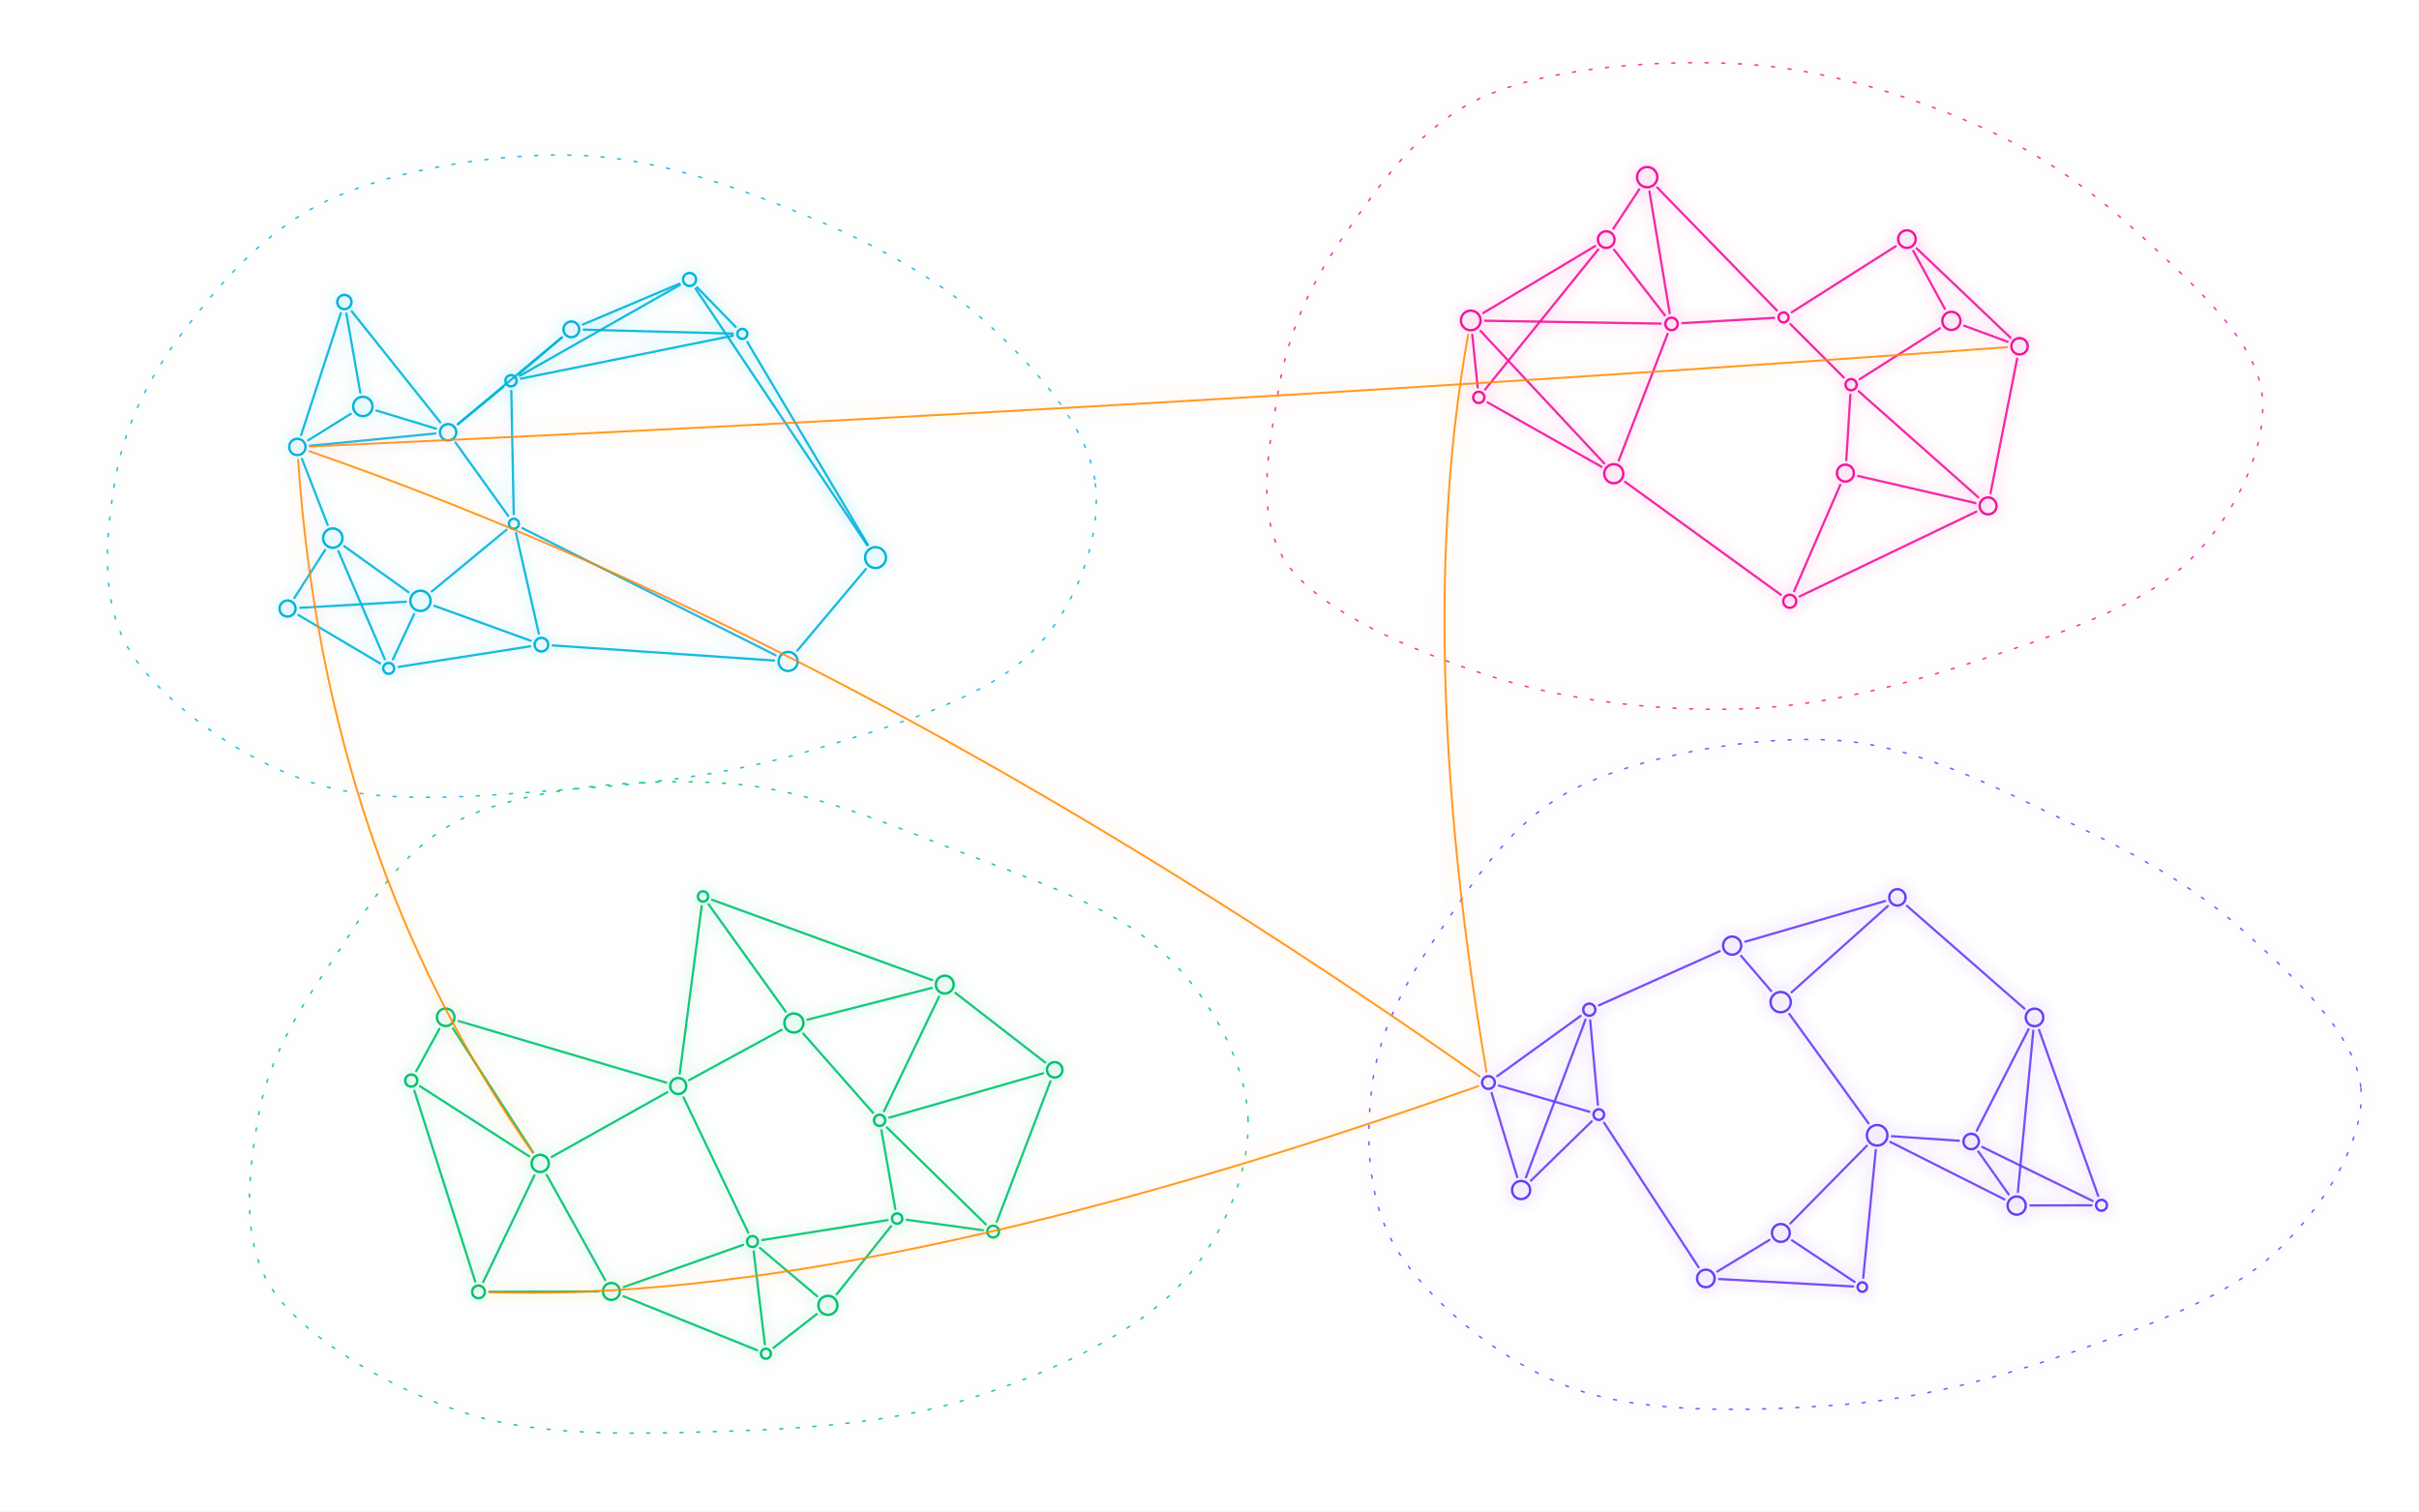
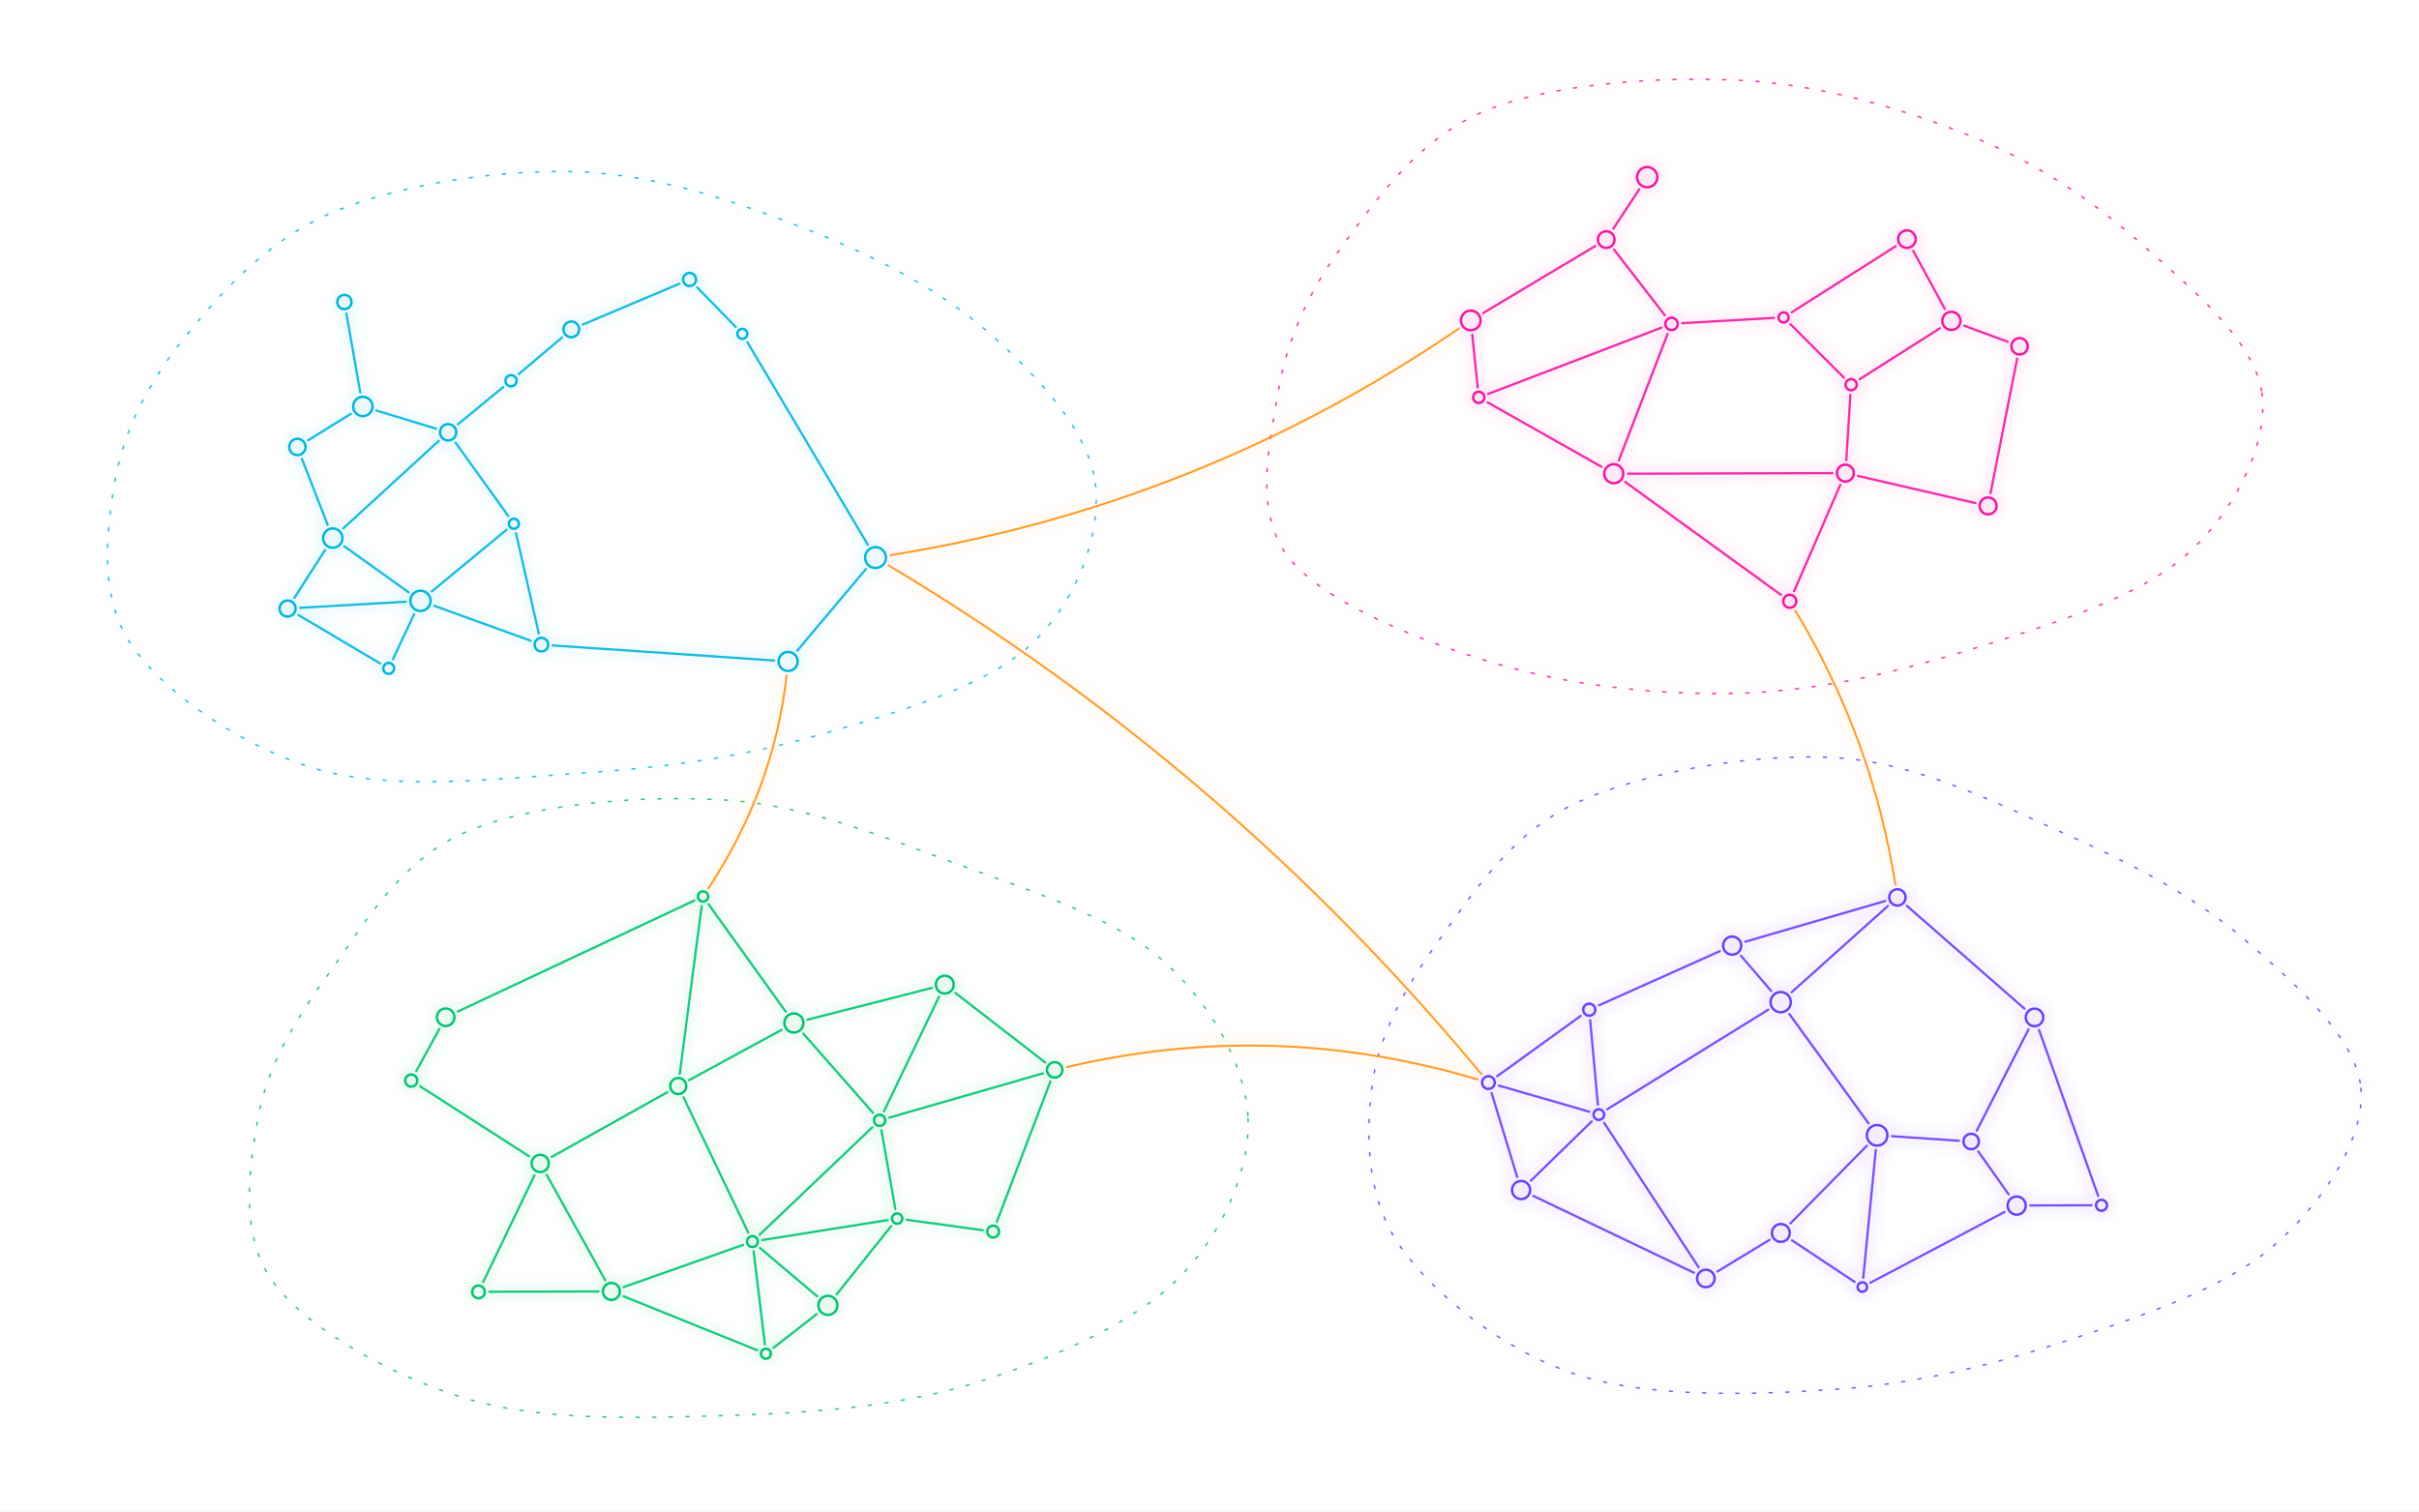
<svg xmlns="http://www.w3.org/2000/svg" viewBox="0 0 1600 1000" width="1600" height="1000" preserveAspectRatio="xMidYMid slice">
  <defs>
    <filter id="glow" x="-20%" y="-20%" width="140%" height="140%">
      <feGaussianBlur stdDeviation="5" result="b1" />
      <feComponentTransfer in="b1" result="b2">
        <feFuncA type="linear" slope="0.45" />
      </feComponentTransfer>
      <feMerge>
        <feMergeNode in="b2" />
        <feMergeNode in="SourceGraphic" />
      </feMerge>
    </filter>
  </defs>
  <rect width="1600" height="1000" fill="#ffffff" />
  <g filter="url(#glow)" fill="none" stroke-linecap="round" stroke-linejoin="round">
+     <line x1="199.7" y1="303.5" x2="216.7" y2="347.2" stroke="#00b4d8" stroke-width="1.5" opacity="0.9" />
    <line x1="203.8" y1="291.3" x2="232" y2="273.8" stroke="#00b4d8" stroke-width="1.5" opacity="0.9" />
-     <line x1="199.7" y1="303.5" x2="216.7" y2="347.2" stroke="#00b4d8" stroke-width="1.5" opacity="0.9" />
-     <line x1="205" y1="294.9" x2="288" y2="286.8" stroke="#00b4d8" stroke-width="1.5" opacity="0.9" />
    <line x1="486.6" y1="216.3" x2="461.1" y2="190.1" stroke="#00b4d8" stroke-width="1.5" opacity="0.9" />
-     <line x1="484.7" y1="220.7" x2="386.1" y2="218.1" stroke="#00b4d8" stroke-width="1.5" opacity="0.9" />
-     <line x1="484.8" y1="222.1" x2="344.6" y2="250.5" stroke="#00b4d8" stroke-width="1.5" opacity="0.9" />
+     <line x1="494.3" y1="226.3" x2="574" y2="360.4" stroke="#00b4d8" stroke-width="1.5" opacity="0.9" />
+     <line x1="227" y1="349.6" x2="290.2" y2="291.7" stroke="#00b4d8" stroke-width="1.5" opacity="0.9" />
+     <line x1="227.7" y1="361.4" x2="270.2" y2="391.8" stroke="#00b4d8" stroke-width="1.5" opacity="0.9" />
    <line x1="215" y1="363.9" x2="194.7" y2="395.6" stroke="#00b4d8" stroke-width="1.5" opacity="0.9" />
-     <line x1="227.7" y1="361.4" x2="270.2" y2="391.8" stroke="#00b4d8" stroke-width="1.5" opacity="0.9" />
+     <line x1="332.8" y1="256.1" x2="302.9" y2="280.7" stroke="#00b4d8" stroke-width="1.5" opacity="0.9" />
    <line x1="343.1" y1="247.5" x2="371.7" y2="223.3" stroke="#00b4d8" stroke-width="1.5" opacity="0.9" />
-     <line x1="332.8" y1="256.1" x2="302.9" y2="280.7" stroke="#00b4d8" stroke-width="1.5" opacity="0.9" />
-     <line x1="338.2" y1="258.6" x2="339.8" y2="340.2" stroke="#00b4d8" stroke-width="1.5" opacity="0.9" />
+     <line x1="365.6" y1="427" x2="512.1" y2="437" stroke="#00b4d8" stroke-width="1.5" opacity="0.9" />
    <line x1="356.4" y1="419.2" x2="341.3" y2="352.7" stroke="#00b4d8" stroke-width="1.5" opacity="0.9" />
    <line x1="351" y1="423.9" x2="287.3" y2="400.8" stroke="#00b4d8" stroke-width="1.5" opacity="0.9" />
-     <line x1="350.7" y1="427.6" x2="263.7" y2="441.2" stroke="#00b4d8" stroke-width="1.5" opacity="0.9" />
    <line x1="288.4" y1="283.6" x2="248.9" y2="271.6" stroke="#00b4d8" stroke-width="1.5" opacity="0.9" />
    <line x1="301.3" y1="292.8" x2="336.2" y2="341.4" stroke="#00b4d8" stroke-width="1.5" opacity="0.9" />
    <line x1="238.3" y1="259.7" x2="229.1" y2="207.4" stroke="#00b4d8" stroke-width="1.5" opacity="0.9" />
    <line x1="449.4" y1="187.7" x2="385.5" y2="214.7" stroke="#00b4d8" stroke-width="1.5" opacity="0.9" />
-     <line x1="449.7" y1="188.5" x2="343.9" y2="248.6" stroke="#00b4d8" stroke-width="1.5" opacity="0.9" />
    <line x1="572.7" y1="376.5" x2="527.3" y2="430.5" stroke="#00b4d8" stroke-width="1.5" opacity="0.9" />
-     <line x1="574" y1="360.4" x2="494.3" y2="226.3" stroke="#00b4d8" stroke-width="1.5" opacity="0.9" />
-     <line x1="573.6" y1="360.7" x2="460.1" y2="191" stroke="#00b4d8" stroke-width="1.5" opacity="0.9" />
-     <line x1="371.6" y1="223.2" x2="302.8" y2="280.6" stroke="#00b4d8" stroke-width="1.5" opacity="0.9" />
-     <line x1="512.1" y1="437" x2="365.6" y2="427" stroke="#00b4d8" stroke-width="1.5" opacity="0.9" />
-     <line x1="513" y1="433.5" x2="345.5" y2="349.4" stroke="#00b4d8" stroke-width="1.5" opacity="0.9" />
    <line x1="335" y1="350.5" x2="285.6" y2="391.3" stroke="#00b4d8" stroke-width="1.5" opacity="0.9" />
-     <line x1="225.4" y1="207.2" x2="199.2" y2="287.8" stroke="#00b4d8" stroke-width="1.5" opacity="0.9" />
-     <line x1="232.6" y1="205.9" x2="291.2" y2="279.4" stroke="#00b4d8" stroke-width="1.5" opacity="0.9" />
    <line x1="259.9" y1="436.2" x2="273.9" y2="406.3" stroke="#00b4d8" stroke-width="1.5" opacity="0.9" />
    <line x1="251.4" y1="438.9" x2="197.4" y2="406.9" stroke="#00b4d8" stroke-width="1.5" opacity="0.9" />
-     <line x1="254.5" y1="436.1" x2="223.8" y2="364.6" stroke="#00b4d8" stroke-width="1.5" opacity="0.9" />
-     <line x1="198.6" y1="402.1" x2="268.4" y2="398.1" stroke="#00b4d8" stroke-width="1.5" opacity="0.9" />
-     <path d="M724.5,320C728.7,356.4 711.2,404.5 679.9,433.9C648.6,463.3 586.1,481.8 536.7,496.4C487.4,511 438.2,517.8 384,521.6C329.8,525.4 260.7,533.9 211.4,519.3C162.1,504.7 110.6,467.1 88,433.9C65.4,400.7 70.1,355.8 75.7,320C81.3,284.2 97.5,250.5 121.5,219C145.6,187.5 176.5,150.3 220.3,131C264,111.6 331.3,100.7 384,102.8C436.7,105 491.3,125.2 536.4,144C581.6,162.8 623.6,186.4 654.9,215.7C686.3,245.1 720.4,283.6 724.5,320Z" stroke="#00b4d8" stroke-width="1" stroke-dasharray="2 9" opacity="0.85" />
+     <line x1="268.4" y1="398.1" x2="198.6" y2="402.1" stroke="#00b4d8" stroke-width="1.5" opacity="0.9" />
+     <path d="M724.5,320C728.7,354.5 711.2,400.3 679.9,428.2C648.6,456.1 586.1,473.7 536.7,487.6C487.4,501.4 438.2,507.9 384,511.5C329.8,515.2 260.7,523.2 211.4,509.3C162.1,495.5 110.6,459.8 88,428.2C65.4,396.7 70.1,354 75.7,320C81.3,286 97.5,254 121.5,224C145.6,194.1 176.5,158.8 220.3,140.4C264,122 331.3,111.6 384,113.7C436.7,115.8 491.3,134.9 536.4,152.8C581.6,170.7 623.6,193.1 654.9,220.9C686.3,248.8 720.4,285.5 724.5,320Z" stroke="#00b4d8" stroke-width="1" stroke-dasharray="2 9" opacity="0.85" />
    <circle cx="196.7" cy="295.7" r="5.4" stroke="#00b4d8" stroke-width="1.6" />
    <circle cx="491" cy="220.9" r="3.3" stroke="#00b4d8" stroke-width="1.6" />
    <circle cx="220.1" cy="356" r="6.4" stroke="#00b4d8" stroke-width="1.6" />
    <circle cx="338" cy="251.9" r="3.7" stroke="#00b4d8" stroke-width="1.6" />
    <circle cx="358.1" cy="426.5" r="4.5" stroke="#00b4d8" stroke-width="1.6" />
    <circle cx="296.4" cy="286" r="5.4" stroke="#00b4d8" stroke-width="1.6" />
    <circle cx="240" cy="268.9" r="6.4" stroke="#00b4d8" stroke-width="1.6" />
    <circle cx="456.1" cy="184.9" r="4.3" stroke="#00b4d8" stroke-width="1.6" />
    <circle cx="579.1" cy="368.9" r="6.9" stroke="#00b4d8" stroke-width="1.6" />
    <circle cx="377.9" cy="217.9" r="5.2" stroke="#00b4d8" stroke-width="1.6" />
    <circle cx="521.3" cy="437.6" r="6.3" stroke="#00b4d8" stroke-width="1.6" />
    <circle cx="339.9" cy="346.5" r="3.3" stroke="#00b4d8" stroke-width="1.6" />
    <circle cx="227.8" cy="199.8" r="4.7" stroke="#00b4d8" stroke-width="1.6" />
    <circle cx="257.1" cy="442.2" r="3.6" stroke="#00b4d8" stroke-width="1.6" />
    <circle cx="278.1" cy="397.5" r="6.7" stroke="#00b4d8" stroke-width="1.6" />
    <circle cx="190.2" cy="402.6" r="5.3" stroke="#00b4d8" stroke-width="1.6" />
+     <line x1="981" y1="207.1" x2="1055.1" y2="162.8" stroke="#f0189c" stroke-width="1.5" opacity="0.9" />
    <line x1="973.8" y1="221.5" x2="977.4" y2="256.3" stroke="#f0189c" stroke-width="1.5" opacity="0.9" />
-     <line x1="981" y1="207.1" x2="1055.1" y2="162.8" stroke="#f0189c" stroke-width="1.5" opacity="0.9" />
-     <line x1="982.3" y1="212.2" x2="1098.4" y2="214.1" stroke="#f0189c" stroke-width="1.5" opacity="0.9" />
+     <line x1="1334.2" y1="237.3" x2="1316.6" y2="326.3" stroke="#f0189c" stroke-width="1.5" opacity="0.9" />
    <line x1="1327.9" y1="226.1" x2="1299.2" y2="215.5" stroke="#f0189c" stroke-width="1.5" opacity="0.9" />
-     <line x1="1329.7" y1="223.3" x2="1267.7" y2="164.3" stroke="#f0189c" stroke-width="1.5" opacity="0.9" />
-     <line x1="1334.2" y1="237.3" x2="1316.6" y2="326.3" stroke="#f0189c" stroke-width="1.5" opacity="0.9" />
    <line x1="1306.6" y1="332.8" x2="1229" y2="314.9" stroke="#f0189c" stroke-width="1.5" opacity="0.9" />
-     <line x1="1308.5" y1="329" x2="1229.4" y2="258.9" stroke="#f0189c" stroke-width="1.5" opacity="0.9" />
+     <line x1="1217.2" y1="320.8" x2="1186.7" y2="391.1" stroke="#f0189c" stroke-width="1.5" opacity="0.9" />
+     <line x1="1212" y1="313" x2="1076.7" y2="313.4" stroke="#f0189c" stroke-width="1.5" opacity="0.9" />
    <line x1="1221.2" y1="304.4" x2="1223.9" y2="261.2" stroke="#f0189c" stroke-width="1.5" opacity="0.9" />
-     <line x1="1217.2" y1="320.8" x2="1186.7" y2="391.1" stroke="#f0189c" stroke-width="1.5" opacity="0.9" />
    <line x1="1286.4" y1="204.4" x2="1265.5" y2="166" stroke="#f0189c" stroke-width="1.5" opacity="0.9" />
    <line x1="1283.1" y1="217.2" x2="1230" y2="250.9" stroke="#f0189c" stroke-width="1.5" opacity="0.9" />
    <line x1="1101.2" y1="208.6" x2="1067.6" y2="165.2" stroke="#f0189c" stroke-width="1.5" opacity="0.9" />
+     <line x1="1103" y1="220.9" x2="1070.7" y2="304.7" stroke="#f0189c" stroke-width="1.5" opacity="0.9" />
+     <line x1="1098.9" y1="216.8" x2="984.3" y2="260.6" stroke="#f0189c" stroke-width="1.5" opacity="0.9" />
    <line x1="1112.7" y1="213.8" x2="1173.4" y2="210.3" stroke="#f0189c" stroke-width="1.5" opacity="0.9" />
-     <line x1="1104.4" y1="207.2" x2="1091" y2="126.7" stroke="#f0189c" stroke-width="1.5" opacity="0.9" />
    <line x1="1067.1" y1="151.3" x2="1084.2" y2="125.3" stroke="#f0189c" stroke-width="1.5" opacity="0.9" />
    <line x1="1177.9" y1="393.5" x2="1074.9" y2="318.8" stroke="#f0189c" stroke-width="1.5" opacity="0.9" />
-     <line x1="1190.3" y1="394.6" x2="1307.2" y2="338.5" stroke="#f0189c" stroke-width="1.5" opacity="0.9" />
    <line x1="1059.3" y1="308.8" x2="983.9" y2="266.2" stroke="#f0189c" stroke-width="1.5" opacity="0.9" />
-     <line x1="1070.7" y1="304.7" x2="1103" y2="220.9" stroke="#f0189c" stroke-width="1.5" opacity="0.9" />
-     <line x1="1061.1" y1="306.6" x2="979.3" y2="219" stroke="#f0189c" stroke-width="1.5" opacity="0.9" />
    <line x1="1253.9" y1="162.9" x2="1185.1" y2="206.6" stroke="#f0189c" stroke-width="1.5" opacity="0.9" />
-     <line x1="982.3" y1="257.7" x2="1057.1" y2="165.1" stroke="#f0189c" stroke-width="1.5" opacity="0.9" />
    <line x1="1184.2" y1="214.4" x2="1219.6" y2="249.8" stroke="#f0189c" stroke-width="1.5" opacity="0.9" />
-     <line x1="1096.2" y1="124.1" x2="1175.3" y2="205.4" stroke="#f0189c" stroke-width="1.5" opacity="0.9" />
-     <path d="M1496.1,260C1500.7,295.9 1477.4,343.4 1445.8,373.1C1414.1,402.7 1355,421.8 1306,437.8C1257,453.8 1204.8,467.3 1152,469C1099.2,470.8 1038.8,464 988.9,448.3C939,432.7 876.8,406.5 852.8,375.1C828.9,343.8 839.5,296.2 845.3,260C851,223.8 864.7,190.9 887.4,158.2C910.2,125.5 937.9,83 982,63.7C1026.1,44.4 1098,39.2 1152,42.3C1206,45.4 1261.7,62.9 1306,82.1C1350.4,101.3 1386.3,128 1418,157.6C1449.7,187.3 1491.4,224.1 1496.1,260Z" stroke="#f0189c" stroke-width="1" stroke-dasharray="2 9" opacity="0.85" />
+     <path d="M1496.1,260C1500.7,294.1 1477.4,339.3 1445.8,367.4C1414.1,395.6 1355,413.7 1306,428.9C1257,444.1 1204.8,456.9 1152,458.6C1099.2,460.2 1038.8,453.8 988.9,438.9C939,424 876.8,399.2 852.8,369.4C828.9,339.6 839.5,294.4 845.3,260C851,225.6 864.7,194.3 887.4,163.3C910.2,132.2 937.9,91.9 982,73.5C1026.1,55.2 1098,50.3 1152,53.2C1206,56.1 1261.7,72.8 1306,91C1350.4,109.3 1386.3,134.6 1418,162.7C1449.7,190.9 1491.4,225.9 1496.1,260Z" stroke="#f0189c" stroke-width="1" stroke-dasharray="2 9" opacity="0.85" />
    <circle cx="972.8" cy="212" r="6.5" stroke="#f0189c" stroke-width="1.6" />
    <circle cx="1335.8" cy="229.1" r="5.4" stroke="#f0189c" stroke-width="1.6" />
    <circle cx="1315" cy="334.7" r="5.6" stroke="#f0189c" stroke-width="1.6" />
    <circle cx="1220.6" cy="313" r="5.6" stroke="#f0189c" stroke-width="1.6" />
    <circle cx="1290.7" cy="212.3" r="6" stroke="#f0189c" stroke-width="1.6" />
    <circle cx="1105.6" cy="214.3" r="4.1" stroke="#f0189c" stroke-width="1.6" />
    <circle cx="1062.4" cy="158.5" r="5.5" stroke="#f0189c" stroke-width="1.6" />
    <circle cx="1183.8" cy="397.8" r="4.3" stroke="#f0189c" stroke-width="1.6" />
    <circle cx="1067.4" cy="313.4" r="6.3" stroke="#f0189c" stroke-width="1.6" />
    <circle cx="1261.3" cy="158.2" r="5.8" stroke="#f0189c" stroke-width="1.6" />
    <circle cx="978.1" cy="262.9" r="3.7" stroke="#f0189c" stroke-width="1.6" />
    <circle cx="1179.7" cy="210" r="3.3" stroke="#f0189c" stroke-width="1.6" />
    <circle cx="1089.5" cy="117.2" r="6.7" stroke="#f0189c" stroke-width="1.6" />
    <circle cx="1224.4" cy="254.5" r="3.7" stroke="#f0189c" stroke-width="1.6" />
+     <line x1="319.6" y1="848.2" x2="353.5" y2="777.6" stroke="#00c26e" stroke-width="1.5" opacity="0.9" />
    <line x1="323.7" y1="854.6" x2="395.9" y2="854.4" stroke="#00c26e" stroke-width="1.5" opacity="0.9" />
-     <line x1="319.6" y1="848.2" x2="353.5" y2="777.6" stroke="#00c26e" stroke-width="1.5" opacity="0.9" />
-     <line x1="314.3" y1="847.8" x2="274.1" y2="721.6" stroke="#00c26e" stroke-width="1.5" opacity="0.9" />
    <line x1="361.6" y1="777.3" x2="400.3" y2="846.9" stroke="#00c26e" stroke-width="1.5" opacity="0.9" />
+     <line x1="364.9" y1="765.4" x2="441.4" y2="722.6" stroke="#00c26e" stroke-width="1.5" opacity="0.9" />
    <line x1="350" y1="765" x2="277.9" y2="718.7" stroke="#00c26e" stroke-width="1.5" opacity="0.9" />
    <line x1="412.5" y1="851.5" x2="491.5" y2="823.6" stroke="#00c26e" stroke-width="1.5" opacity="0.9" />
+     <line x1="412.4" y1="857.6" x2="500.8" y2="893.3" stroke="#00c26e" stroke-width="1.5" opacity="0.9" />
+     <line x1="577.4" y1="736.2" x2="531.3" y2="683.8" stroke="#00c26e" stroke-width="1.5" opacity="0.9" />
    <line x1="583" y1="747.8" x2="592.2" y2="799.9" stroke="#00c26e" stroke-width="1.5" opacity="0.9" />
-     <line x1="577.4" y1="736.2" x2="531.3" y2="683.8" stroke="#00c26e" stroke-width="1.5" opacity="0.9" />
    <line x1="584.7" y1="735.2" x2="621.1" y2="659.4" stroke="#00c26e" stroke-width="1.5" opacity="0.9" />
+     <line x1="577" y1="745.8" x2="502.4" y2="816.9" stroke="#00c26e" stroke-width="1.5" opacity="0.9" />
+     <line x1="588.2" y1="739.4" x2="689.9" y2="710.1" stroke="#00c26e" stroke-width="1.5" opacity="0.9" />
+     <line x1="519.7" y1="669.3" x2="468.7" y2="598.3" stroke="#00c26e" stroke-width="1.5" opacity="0.9" />
+     <line x1="534.1" y1="674.6" x2="616.3" y2="653.6" stroke="#00c26e" stroke-width="1.5" opacity="0.9" />
    <line x1="517" y1="681.3" x2="455.8" y2="714.6" stroke="#00c26e" stroke-width="1.5" opacity="0.9" />
-     <line x1="534.1" y1="674.6" x2="616.3" y2="653.6" stroke="#00c26e" stroke-width="1.5" opacity="0.9" />
+     <line x1="553.4" y1="856.3" x2="589.4" y2="811.2" stroke="#00c26e" stroke-width="1.5" opacity="0.9" />
+     <line x1="540.5" y1="857.6" x2="502.7" y2="825.7" stroke="#00c26e" stroke-width="1.5" opacity="0.9" />
    <line x1="540.2" y1="869.4" x2="511.6" y2="891.7" stroke="#00c26e" stroke-width="1.5" opacity="0.9" />
-     <line x1="540.5" y1="857.6" x2="502.7" y2="825.7" stroke="#00c26e" stroke-width="1.5" opacity="0.9" />
-     <line x1="553.4" y1="856.3" x2="589.4" y2="811.2" stroke="#00c26e" stroke-width="1.5" opacity="0.9" />
-     <line x1="468.7" y1="598.3" x2="519.7" y2="669.3" stroke="#00c26e" stroke-width="1.5" opacity="0.9" />
+     <line x1="459.2" y1="595.8" x2="302.8" y2="669.2" stroke="#00c26e" stroke-width="1.5" opacity="0.9" />
    <line x1="464.1" y1="599.5" x2="449.6" y2="710.4" stroke="#00c26e" stroke-width="1.5" opacity="0.9" />
-     <line x1="471" y1="595.3" x2="616.6" y2="648.4" stroke="#00c26e" stroke-width="1.5" opacity="0.9" />
    <line x1="650.1" y1="813.9" x2="599.7" y2="807" stroke="#00c26e" stroke-width="1.5" opacity="0.9" />
-     <line x1="652" y1="810" x2="586.6" y2="745.9" stroke="#00c26e" stroke-width="1.5" opacity="0.9" />
    <line x1="659.3" y1="808.4" x2="694.8" y2="715.4" stroke="#00c26e" stroke-width="1.5" opacity="0.9" />
+     <line x1="587.1" y1="807.2" x2="504.2" y2="820.4" stroke="#00c26e" stroke-width="1.5" opacity="0.9" />
    <line x1="631.9" y1="656.9" x2="691.3" y2="702.9" stroke="#00c26e" stroke-width="1.5" opacity="0.9" />
    <line x1="290.6" y1="680.7" x2="275.3" y2="708.7" stroke="#00c26e" stroke-width="1.5" opacity="0.9" />
-     <line x1="299.6" y1="680.4" x2="352.6" y2="762.4" stroke="#00c26e" stroke-width="1.5" opacity="0.9" />
-     <line x1="303.3" y1="675.5" x2="440.7" y2="716.2" stroke="#00c26e" stroke-width="1.5" opacity="0.9" />
+     <line x1="494.9" y1="815.5" x2="452.1" y2="726" stroke="#00c26e" stroke-width="1.5" opacity="0.9" />
    <line x1="498.5" y1="827.9" x2="505.9" y2="889.4" stroke="#00c26e" stroke-width="1.5" opacity="0.9" />
-     <line x1="504.2" y1="820.4" x2="587.1" y2="807.2" stroke="#00c26e" stroke-width="1.5" opacity="0.9" />
-     <line x1="441.4" y1="722.6" x2="364.9" y2="765.4" stroke="#00c26e" stroke-width="1.5" opacity="0.9" />
-     <line x1="452.1" y1="726" x2="494.9" y2="815.5" stroke="#00c26e" stroke-width="1.5" opacity="0.9" />
-     <line x1="689.9" y1="710.1" x2="588.2" y2="739.4" stroke="#00c26e" stroke-width="1.5" opacity="0.9" />
-     <line x1="500.8" y1="893.3" x2="412.4" y2="857.6" stroke="#00c26e" stroke-width="1.5" opacity="0.9" />
-     <path d="M825.5,740C826.9,777.5 807.4,823.2 776.6,854.2C745.8,885.1 690.1,910 640.6,925.5C591.2,940.9 535,945.2 480,946.9C425,948.6 360.3,951 310.5,935.7C260.8,920.4 204.7,887.5 181.4,854.9C158.1,822.3 164.6,776 170.6,740C176.6,704 194.7,672.2 217.5,639C240.3,605.7 263.7,560.9 307.5,540.8C351.2,520.7 425.7,514.5 480,518.2C534.3,521.9 585.4,544.4 633.4,562.9C681.4,581.4 736.1,599.6 768.1,629.1C800.2,658.6 824.1,702.5 825.5,740Z" stroke="#00c26e" stroke-width="1" stroke-dasharray="2 9" opacity="0.85" />
+     <path d="M825.5,740C826.9,775.6 807.4,819.1 776.6,848.5C745.8,877.8 690.1,901.5 640.6,916.2C591.2,930.9 535,934.9 480,936.5C425,938.1 360.3,940.5 310.5,925.9C260.8,911.3 204.7,880.2 181.4,849.2C158.1,818.2 164.6,774.2 170.6,740C176.6,705.8 194.7,675.5 217.5,644C240.3,612.5 263.7,569.9 307.5,550.7C351.2,531.6 425.7,525.8 480,529.3C534.3,532.8 585.4,554.2 633.4,571.7C681.4,589.3 736.1,606.6 768.1,634.6C800.2,662.7 824.1,704.4 825.5,740Z" stroke="#00c26e" stroke-width="1" stroke-dasharray="2 9" opacity="0.85" />
    <circle cx="316.5" cy="854.7" r="4.2" stroke="#00c26e" stroke-width="1.6" />
    <circle cx="357.3" cy="769.7" r="5.7" stroke="#00c26e" stroke-width="1.6" />
    <circle cx="404.4" cy="854.4" r="5.6" stroke="#00c26e" stroke-width="1.6" />
    <circle cx="581.8" cy="741.2" r="3.7" stroke="#00c26e" stroke-width="1.6" />
    <circle cx="525.1" cy="676.8" r="6.3" stroke="#00c26e" stroke-width="1.6" />
    <circle cx="547.6" cy="863.6" r="6.3" stroke="#00c26e" stroke-width="1.6" />
    <circle cx="465" cy="593.1" r="3.4" stroke="#00c26e" stroke-width="1.6" />
    <circle cx="656.9" cy="814.8" r="3.9" stroke="#00c26e" stroke-width="1.6" />
    <circle cx="593.4" cy="806.2" r="3.4" stroke="#00c26e" stroke-width="1.6" />
    <circle cx="624.9" cy="651.4" r="5.9" stroke="#00c26e" stroke-width="1.6" />
    <circle cx="294.8" cy="673" r="5.8" stroke="#00c26e" stroke-width="1.6" />
    <circle cx="497.7" cy="821.4" r="3.6" stroke="#00c26e" stroke-width="1.6" />
    <circle cx="448.6" cy="718.5" r="5.3" stroke="#00c26e" stroke-width="1.6" />
    <circle cx="697.6" cy="707.8" r="5.1" stroke="#00c26e" stroke-width="1.6" />
    <circle cx="272" cy="714.9" r="4" stroke="#00c26e" stroke-width="1.6" />
    <circle cx="506.6" cy="895.6" r="3.3" stroke="#00c26e" stroke-width="1.6" />
+     <line x1="1045.5" y1="672.1" x2="990.3" y2="712" stroke="#6b3cf5" stroke-width="1.5" opacity="0.9" />
    <line x1="1051.8" y1="675" x2="1056.9" y2="730.9" stroke="#6b3cf5" stroke-width="1.5" opacity="0.9" />
-     <line x1="1045.5" y1="672.1" x2="990.3" y2="712" stroke="#6b3cf5" stroke-width="1.5" opacity="0.9" />
    <line x1="1057.6" y1="665.1" x2="1137.5" y2="629.3" stroke="#6b3cf5" stroke-width="1.5" opacity="0.9" />
+     <line x1="991.4" y1="718.2" x2="1051.2" y2="735.5" stroke="#6b3cf5" stroke-width="1.5" opacity="0.9" />
    <line x1="986.6" y1="723.1" x2="1003.5" y2="778.7" stroke="#6b3cf5" stroke-width="1.5" opacity="0.9" />
-     <line x1="991.4" y1="718.2" x2="1051.2" y2="735.5" stroke="#6b3cf5" stroke-width="1.5" opacity="0.9" />
+     <line x1="1063" y1="733.9" x2="1169.6" y2="668" stroke="#6b3cf5" stroke-width="1.5" opacity="0.9" />
+     <line x1="1061" y1="742.8" x2="1123.5" y2="838.4" stroke="#6b3cf5" stroke-width="1.5" opacity="0.9" />
    <line x1="1052.8" y1="741.9" x2="1012.6" y2="781.1" stroke="#6b3cf5" stroke-width="1.5" opacity="0.9" />
+     <line x1="1237.2" y1="848.6" x2="1325.9" y2="801.8" stroke="#6b3cf5" stroke-width="1.5" opacity="0.9" />
+     <line x1="1232.4" y1="845.4" x2="1240.7" y2="760.8" stroke="#6b3cf5" stroke-width="1.5" opacity="0.9" />
    <line x1="1226.7" y1="848.1" x2="1185.3" y2="820.6" stroke="#6b3cf5" stroke-width="1.5" opacity="0.9" />
-     <line x1="1232.4" y1="845.4" x2="1240.7" y2="760.8" stroke="#6b3cf5" stroke-width="1.5" opacity="0.9" />
-     <line x1="1225.7" y1="851.1" x2="1137.1" y2="846.2" stroke="#6b3cf5" stroke-width="1.5" opacity="0.9" />
+     <line x1="1387.8" y1="791.2" x2="1348.7" y2="681.4" stroke="#6b3cf5" stroke-width="1.5" opacity="0.9" />
    <line x1="1383.4" y1="797.4" x2="1342.9" y2="797.5" stroke="#6b3cf5" stroke-width="1.5" opacity="0.9" />
-     <line x1="1384.1" y1="794.5" x2="1311.1" y2="758.8" stroke="#6b3cf5" stroke-width="1.5" opacity="0.9" />
-     <line x1="1387.8" y1="791.2" x2="1348.7" y2="681.4" stroke="#6b3cf5" stroke-width="1.5" opacity="0.9" />
-     <line x1="1248.7" y1="599.4" x2="1185" y2="656.5" stroke="#6b3cf5" stroke-width="1.5" opacity="0.9" />
    <line x1="1246.9" y1="596.1" x2="1154.4" y2="623" stroke="#6b3cf5" stroke-width="1.5" opacity="0.9" />
    <line x1="1261.3" y1="599.3" x2="1339" y2="667.3" stroke="#6b3cf5" stroke-width="1.5" opacity="0.9" />
+     <line x1="1248.7" y1="599.4" x2="1185" y2="656.5" stroke="#6b3cf5" stroke-width="1.5" opacity="0.9" />
    <line x1="1151.6" y1="632.4" x2="1171.5" y2="655.6" stroke="#6b3cf5" stroke-width="1.5" opacity="0.9" />
    <line x1="1341.7" y1="681" x2="1307.5" y2="748" stroke="#6b3cf5" stroke-width="1.5" opacity="0.9" />
-     <line x1="1344.9" y1="681.9" x2="1334.7" y2="788.6" stroke="#6b3cf5" stroke-width="1.5" opacity="0.9" />
    <line x1="1308.5" y1="761.8" x2="1328.6" y2="790.2" stroke="#6b3cf5" stroke-width="1.5" opacity="0.9" />
    <line x1="1295.7" y1="754.7" x2="1251.4" y2="751.7" stroke="#6b3cf5" stroke-width="1.5" opacity="0.9" />
    <line x1="1183.5" y1="670.8" x2="1235.9" y2="743.2" stroke="#6b3cf5" stroke-width="1.5" opacity="0.9" />
+     <line x1="1120.4" y1="842" x2="1014.2" y2="791.2" stroke="#6b3cf5" stroke-width="1.5" opacity="0.9" />
    <line x1="1135.9" y1="841.2" x2="1170.4" y2="820.3" stroke="#6b3cf5" stroke-width="1.5" opacity="0.9" />
-     <line x1="1123.5" y1="838.4" x2="1061" y2="742.8" stroke="#6b3cf5" stroke-width="1.5" opacity="0.9" />
-     <line x1="1325.8" y1="793.5" x2="1250.3" y2="755.5" stroke="#6b3cf5" stroke-width="1.5" opacity="0.9" />
-     <line x1="1009.3" y1="778.9" x2="1048.7" y2="674.6" stroke="#6b3cf5" stroke-width="1.5" opacity="0.9" />
    <line x1="1234.8" y1="758" x2="1184.2" y2="809.4" stroke="#6b3cf5" stroke-width="1.5" opacity="0.9" />
-     <path d="M1561.6,720C1564.6,755.6 1535.3,801.2 1503,830.5C1470.7,859.7 1415.8,879 1368,895.5C1320.1,912 1270.1,925.5 1216,929.5C1161.9,933.5 1091.4,935.9 1043.2,919.5C995,903.1 949.5,864.5 926.9,831.3C904.2,798 903.2,755.5 907.3,720C911.3,684.5 928.4,651.2 951.1,618C973.8,584.8 999.3,542.2 1043.5,520.8C1087.6,499.4 1161.8,486 1216,489.9C1270.2,493.8 1323.6,522.9 1368.4,544C1413.2,565.1 1452.5,587.2 1484.7,616.6C1516.9,645.9 1558.5,684.4 1561.6,720Z" stroke="#6b3cf5" stroke-width="1" stroke-dasharray="2 9" opacity="0.85" />
+     <path d="M1561.6,720C1564.6,753.9 1535.3,797.2 1503,824.9C1470.7,852.7 1415.8,871 1368,886.7C1320.1,902.4 1270.1,915.2 1216,919C1161.9,922.9 1091.4,925.1 1043.2,909.5C995,894 949.5,857.3 926.9,825.7C904.2,794.1 903.2,753.8 907.3,720C911.3,686.2 928.4,654.7 951.1,623.1C973.8,591.6 999.3,551 1043.5,530.8C1087.6,510.5 1161.8,497.7 1216,501.4C1270.2,505.1 1323.6,532.7 1368.4,552.8C1413.2,572.9 1452.5,593.9 1484.7,621.7C1516.9,649.6 1558.5,686.1 1561.6,720Z" stroke="#6b3cf5" stroke-width="1" stroke-dasharray="2 9" opacity="0.85" />
    <circle cx="1051.2" cy="668" r="4" stroke="#6b3cf5" stroke-width="1.6" />
    <circle cx="984.5" cy="716.2" r="4.2" stroke="#6b3cf5" stroke-width="1.6" />
    <circle cx="1057.5" cy="737.4" r="3.5" stroke="#6b3cf5" stroke-width="1.6" />
    <circle cx="1231.8" cy="851.5" r="3.1" stroke="#6b3cf5" stroke-width="1.6" />
    <circle cx="1390" cy="797.4" r="3.6" stroke="#6b3cf5" stroke-width="1.6" />
    <circle cx="1255" cy="593.7" r="5.4" stroke="#6b3cf5" stroke-width="1.6" />
    <circle cx="1145.7" cy="625.6" r="6" stroke="#6b3cf5" stroke-width="1.6" />
    <circle cx="1345.7" cy="673.1" r="5.8" stroke="#6b3cf5" stroke-width="1.6" />
    <circle cx="1303.8" cy="755.2" r="5.1" stroke="#6b3cf5" stroke-width="1.6" />
    <circle cx="1177.8" cy="663" r="6.7" stroke="#6b3cf5" stroke-width="1.6" />
    <circle cx="1128.3" cy="845.8" r="5.8" stroke="#6b3cf5" stroke-width="1.6" />
    <circle cx="1333.9" cy="797.6" r="6" stroke="#6b3cf5" stroke-width="1.6" />
    <circle cx="1006.1" cy="787.3" r="6" stroke="#6b3cf5" stroke-width="1.6" />
    <circle cx="1241.6" cy="751.1" r="6.8" stroke="#6b3cf5" stroke-width="1.6" />
    <circle cx="1177.9" cy="815.7" r="5.9" stroke="#6b3cf5" stroke-width="1.6" />
-     <path d="M205,295.4 Q800.6,268.1 1327.4,229.7" stroke="#ff8a00" stroke-width="1.3" opacity="0.85" />
-     <path d="M197.2,304.1 Q215,566.7 352.3,762.5" stroke="#ff8a00" stroke-width="1.3" opacity="0.85" />
-     <path d="M971.1,221.4 Q934.6,424.1 983.2,709.1" stroke="#ff8a00" stroke-width="1.3" opacity="0.85" />
-     <path d="M323.7,854.9 Q570.1,862.8 977.7,718.6" stroke="#ff8a00" stroke-width="1.3" opacity="0.85" />
-     <path d="M204.6,298.5 Q570.4,425.7 978.6,712.1" stroke="#ff8a00" stroke-width="1.3" opacity="0.85" />
+     <path d="M588.9,367.3 Q793.5,334.5 964.9,217.4" stroke="#ff8a00" stroke-width="1.3" opacity="0.85" />
+     <path d="M520.3,446.9 Q511.8,522.2 468.5,587.8" stroke="#ff8a00" stroke-width="1.3" opacity="0.85" />
+     <path d="M1187.5,404 Q1238.6,488.8 1253.7,585.4" stroke="#ff8a00" stroke-width="1.3" opacity="0.85" />
+     <path d="M705.5,706 Q842.2,673.8 977.5,714.2" stroke="#ff8a00" stroke-width="1.3" opacity="0.85" />
+     <path d="M587.6,374 Q811.6,507.7 979.9,710.7" stroke="#ff8a00" stroke-width="1.3" opacity="0.85" />
  </g>
</svg>
